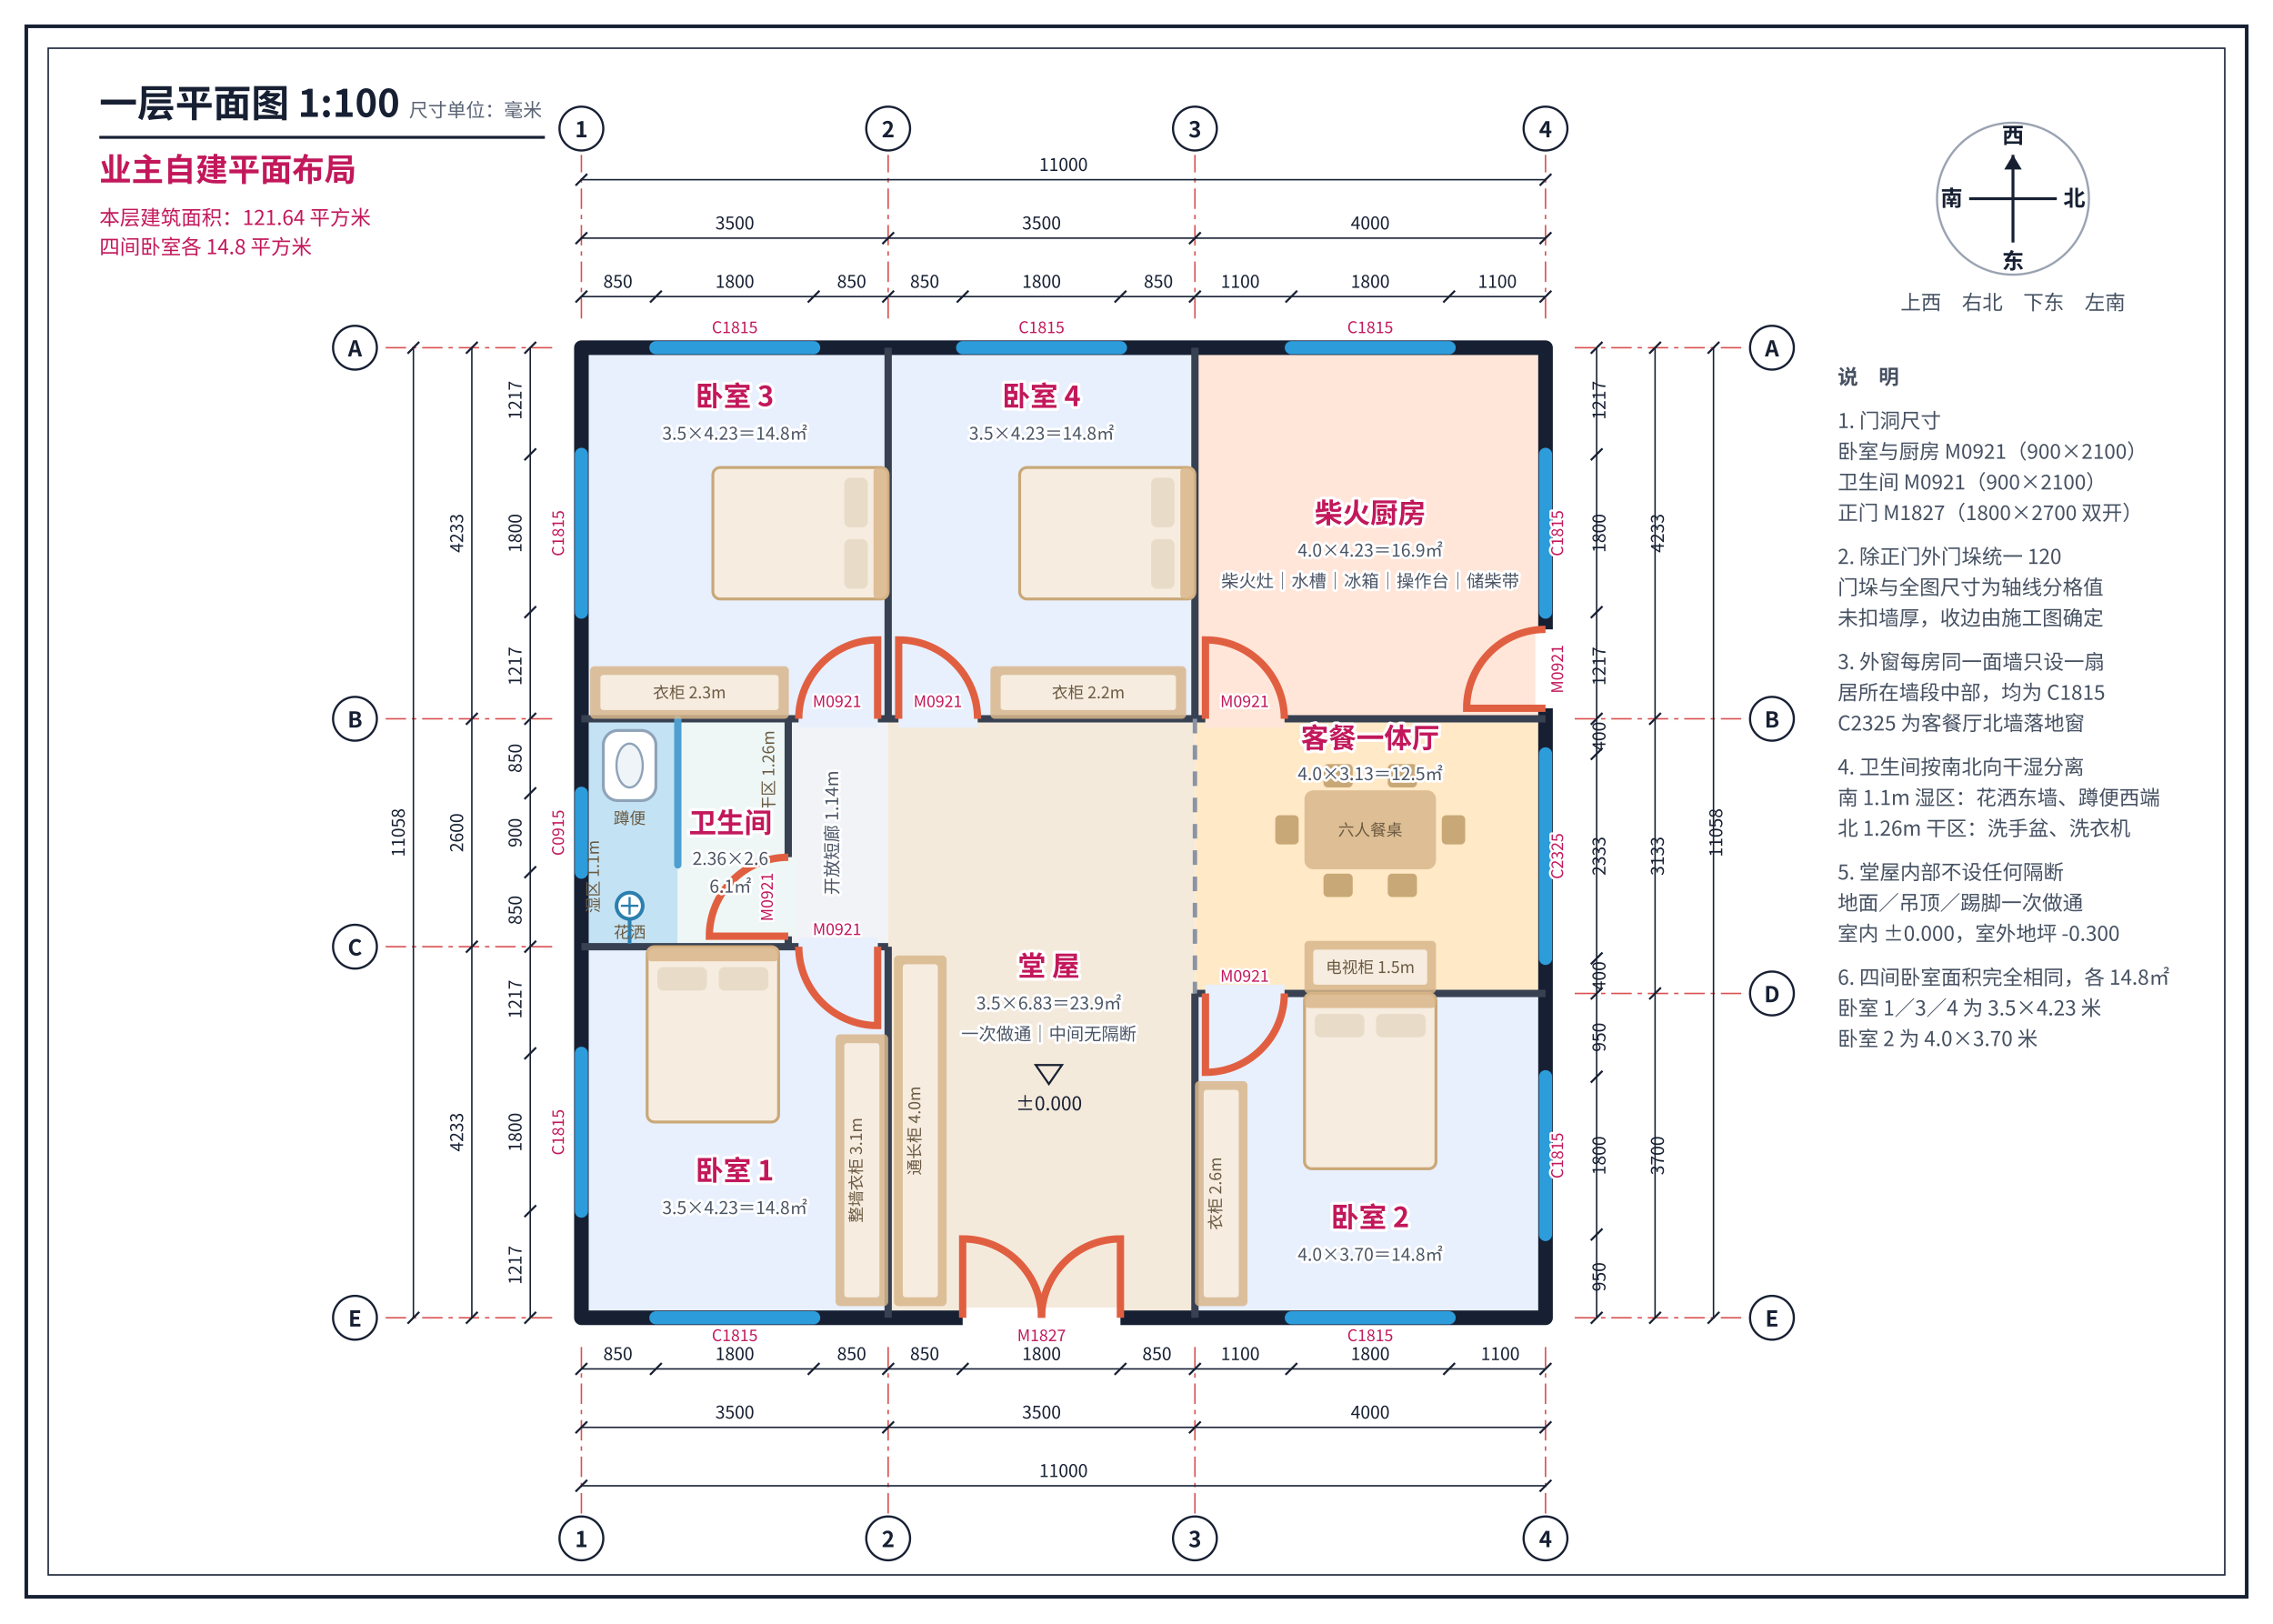
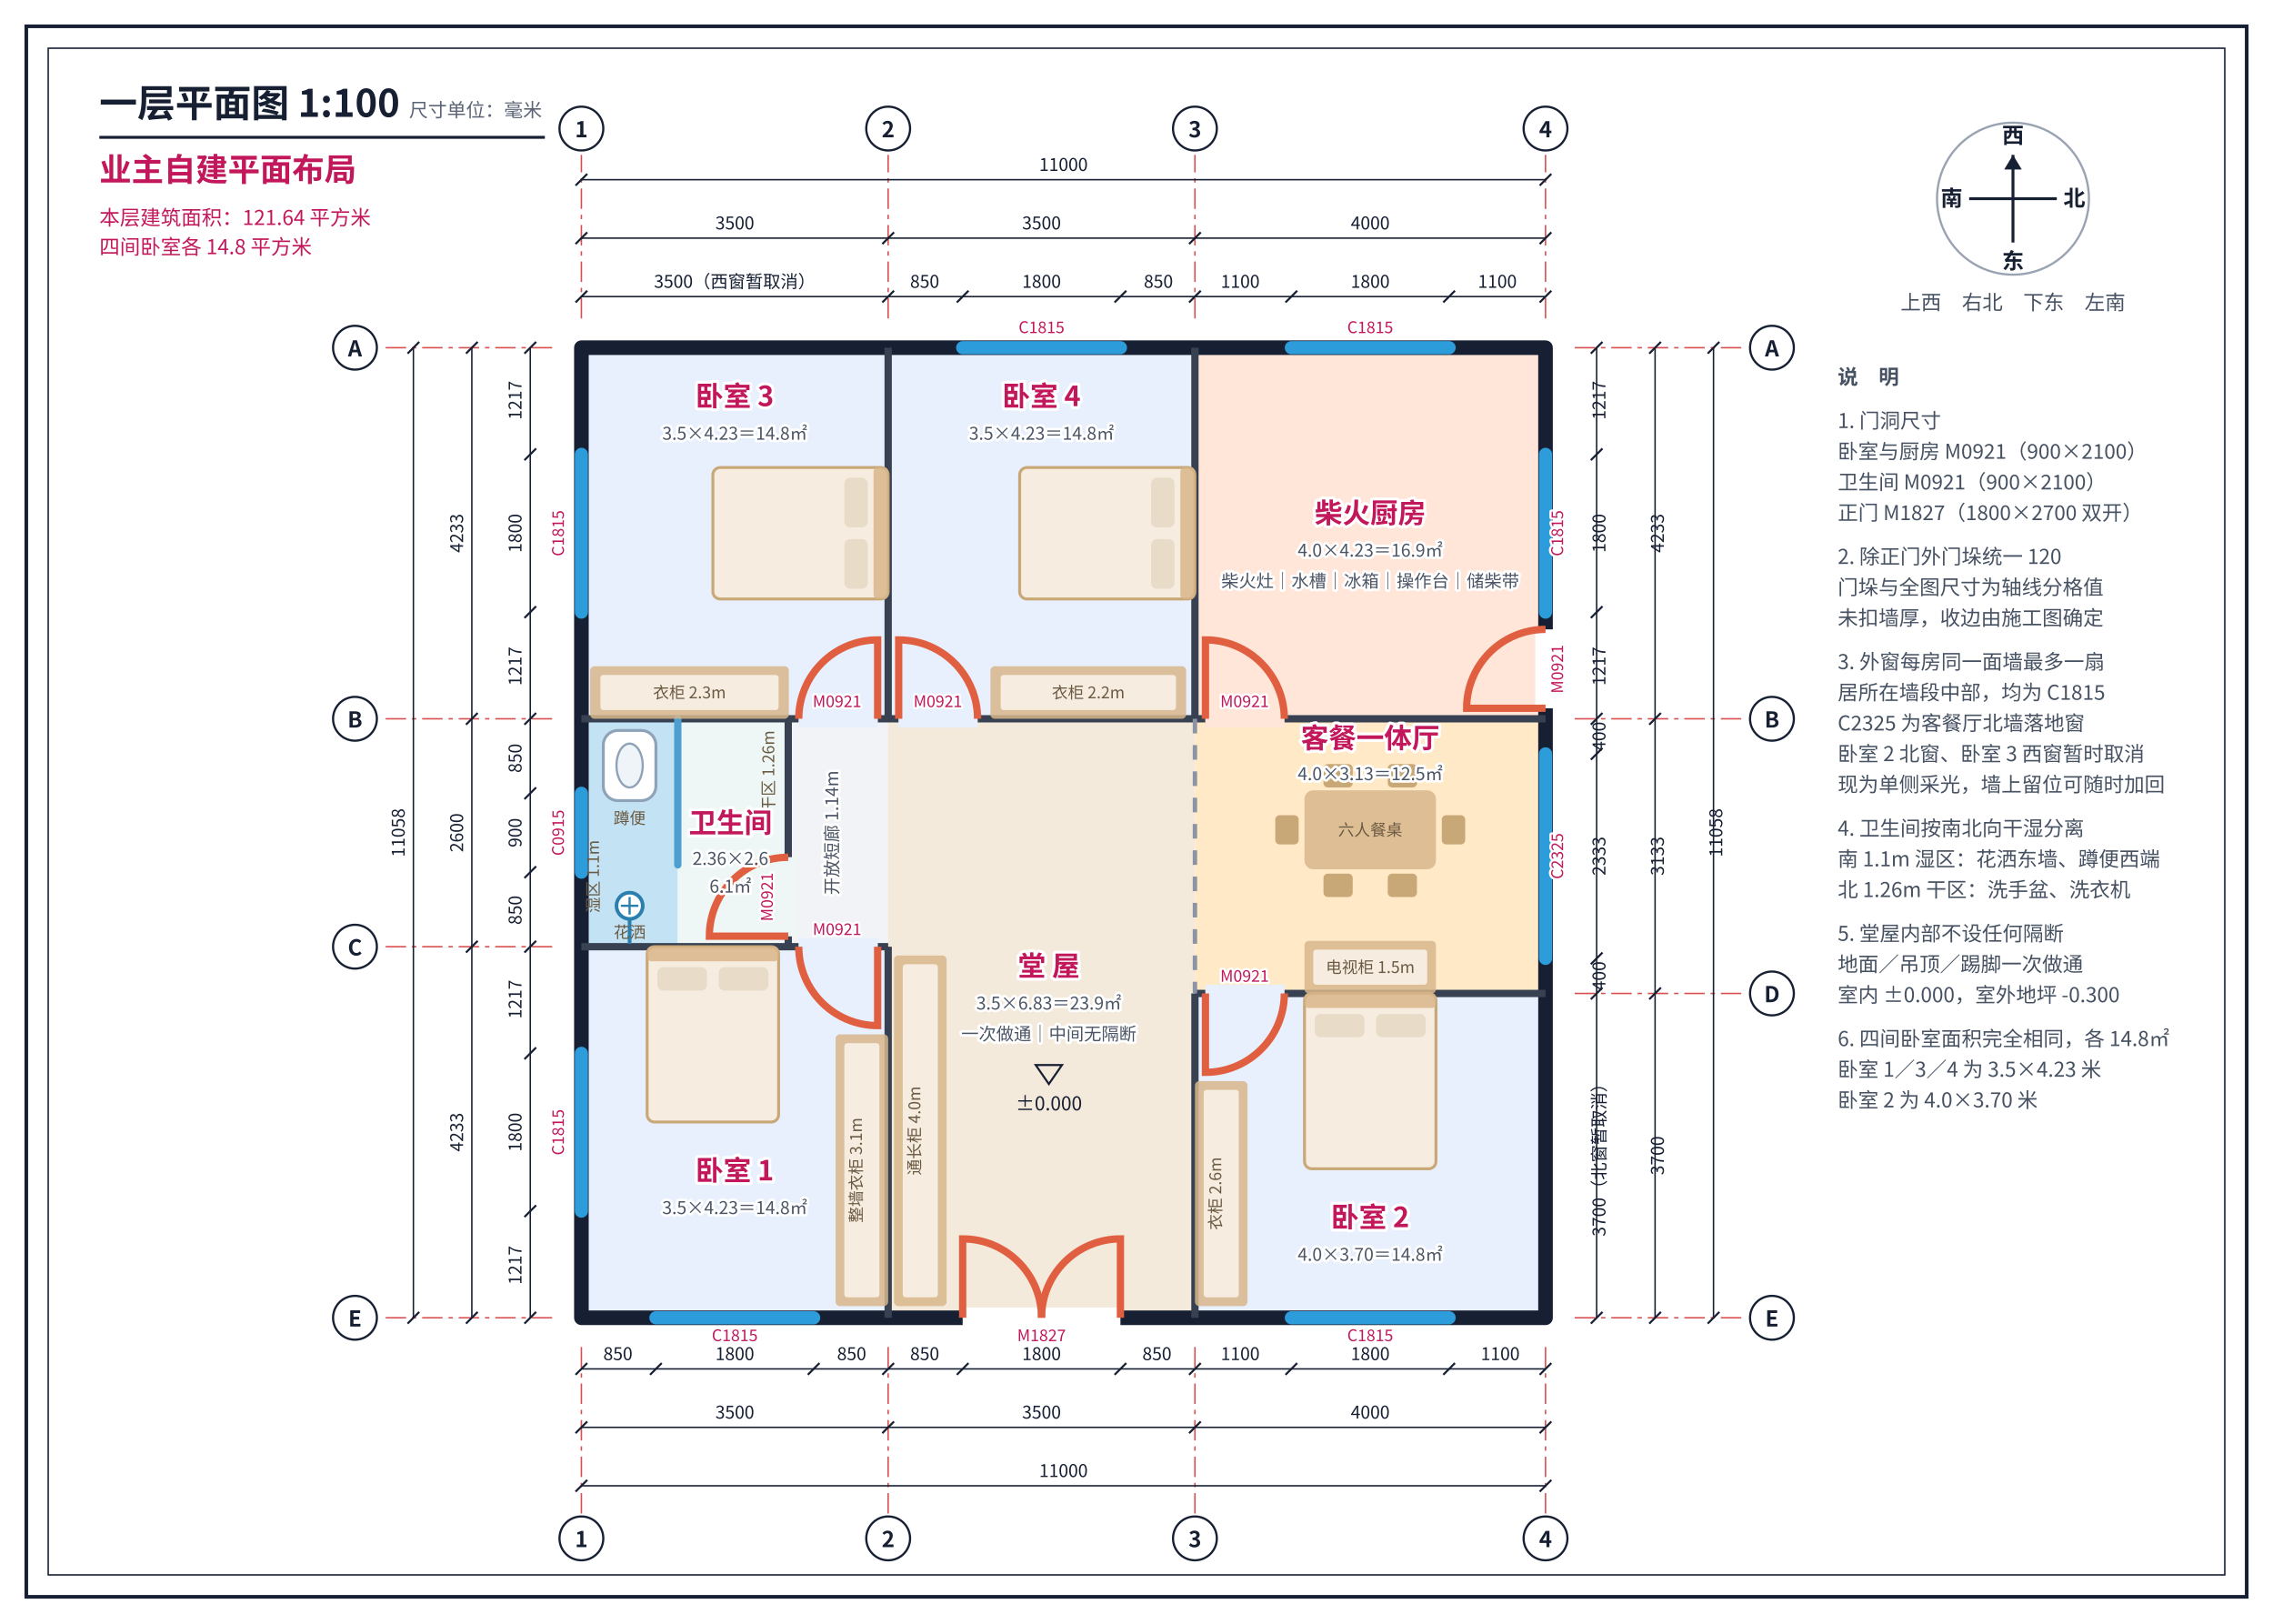
<svg xmlns="http://www.w3.org/2000/svg" viewBox="22 22 1556 1111" preserveAspectRatio="xMidYMid meet">
  <defs>
    <style>
      text { font-family: "Microsoft YaHei", "Noto Sans CJK SC", sans-serif; fill: #172033; }
      .frame { fill: none; stroke: #172033; stroke-width: 2.5; }
      .frame-in { fill: none; stroke: #172033; stroke-width: 1; }
      .sheet-title { font-size: 22px; font-weight: 700; fill: #c2185b; }
      .sheet-sub { font-size: 13px; fill: #5b6475; }
      .plan-name { font-size: 26px; font-weight: 700; }
      .area-note { font-size: 14px; fill: #c2185b; }
      .wall { stroke: #172033; stroke-width: 10; fill: none; stroke-linejoin: round; }
      .partition { stroke: #384152; stroke-width: 5; fill: none; }
      .soft { stroke: #8b93a4; stroke-width: 3; stroke-dasharray: 10 8; fill: none; }
      .glass { stroke: #4d9fd0; stroke-width: 5; stroke-linecap: round; fill: none; }
      .furni { fill: #d8b68b; opacity: 0.85; }
      .window { stroke: #2d9cdb; stroke-width: 9; stroke-linecap: round; }
      .door { stroke: #e15f41; stroke-width: 5; fill: none; }
      .axis-line { stroke: #d94f4f; stroke-width: 1; stroke-dasharray: 14 4 3 4; fill: none; }
      .axis-circle { fill: #ffffff; stroke: #172033; stroke-width: 1.5; }
      .axis-num { font-size: 15px; font-weight: 700; text-anchor: middle; }
      .dim-line { stroke: #172033; stroke-width: 1; fill: none; }
      .dim-tick { stroke: #172033; stroke-width: 1.4; fill: none; }
      .dim-num { font-size: 12px; text-anchor: middle; fill: #172033; }
      .tag { font-size: 11px; fill: #c2185b; text-anchor: middle;
        paint-order: stroke; stroke: #ffffff; stroke-width: 3px; stroke-linejoin: round; }
      .room-name { font-size: 19px; font-weight: 700; text-anchor: middle; fill: #c2185b;
        paint-order: stroke; stroke: #ffffff; stroke-width: 4px; stroke-linejoin: round; }
      .room-sub { font-size: 12px; text-anchor: middle; fill: #4b5565;
        paint-order: stroke; stroke: #ffffff; stroke-width: 3.5px; stroke-linejoin: round; }
      .furni-label { font-size: 11px; fill: #6b5a42; text-anchor: middle; }
      .lvl { font-size: 13px; text-anchor: middle; }
      .note { font-size: 14px; fill: #465162; }
    </style>
  </defs>
  <rect x="0" y="0" width="1600" height="1160" fill="#ffffff" />
  <rect x="40" y="40" width="1520" height="1075" class="frame" />
  <rect x="55" y="55" width="1490" height="1045" class="frame-in" />
  <path d="M420 240 V128 M630 240 V128 M840 240 V128 M1080 240 V128" class="axis-line" />
  <path d="M420 944 V1058 M630 944 V1058 M840 944 V1058 M1080 944 V1058" class="axis-line" />
  <path d="M400 260 H283 M400 514 H283 M400 670 H283 M400 924 H283" class="axis-line" />
  <path d="M1100 260 H1217 M1100 514 H1217 M1100 702 H1217 M1100 924 H1217" class="axis-line" />
  <rect x="420" y="260" width="210" height="254" fill="#e8f0fe" />
  <rect x="630" y="260" width="210" height="254" fill="#e8f0fe" />
  <rect x="840" y="260" width="240" height="254" fill="#ffe6d9" />
  <rect x="420" y="514" width="66" height="156" fill="#c3e3f5" />
  <rect x="486" y="514" width="75.6" height="156" fill="#eef7f6" />
  <rect x="561.6" y="514" width="68.4" height="156" fill="#f1f3f6" />
  <rect x="420" y="670" width="210" height="254" fill="#e8f0fe" />
  <rect x="630" y="514" width="210" height="410" fill="#f4eadc" />
  <rect x="840" y="514" width="240" height="188" fill="#ffe9c7" />
  <rect x="840" y="702" width="240" height="222" fill="#e8f0fe" />
  <rect x="420" y="260" width="660" height="664" class="wall" />
  <path d="M420 514 H568.8 M622.8 514 H637.2 M691.2 514 H847.2 M901.2 514 H1080" class="partition" />
  <path d="M630 260 V514 M840 260 V514" class="partition" />
  <path d="M561.6 514 V608.8 M561.6 662.8 V670" class="partition" />
  <path d="M420 670 H568.8 M622.8 670 H630" class="partition" />
  <path d="M630 670 V924" class="partition" />
  <path d="M840 702 V924" class="partition" />
  <path d="M840 702 H847.2 M901.2 702 H1080" class="partition" />
  <path d="M840 514 V702" class="soft" />
  <path d="M486 514 V614" class="glass" />
  <rect x="435" y="522" width="36" height="48" rx="10" fill="#ffffff" stroke="#8fa3b8" stroke-width="2" />
  <ellipse cx="453" cy="546" rx="9" ry="15" fill="#eef4f8" stroke="#8fa3b8" stroke-width="1.5" />
  <path d="M453 668 V651" stroke="#2b7fae" stroke-width="2.5" />
  <circle cx="453" cy="642" r="9" fill="#ffffff" stroke="#2b7fae" stroke-width="2.5" />
  <path d="M447 642 H459 M453 636 V648" stroke="#2b7fae" stroke-width="1.5" />
  <path d="M568.8 514 H622.8" stroke="#e8f0fe" stroke-width="12" />
  <path d="M622.8 514 V460 A54 54 0 0 0 568.8 514" class="door" />
  <path d="M561.6 608.8 V662.8" stroke="#eef7f6" stroke-width="12" />
  <path d="M561.6 662.8 H507.6 A54 54 0 0 1 561.6 608.8" class="door" />
  <path d="M568.8 670 H622.8" stroke="#e8f0fe" stroke-width="12" />
  <path d="M622.8 670 V724 A54 54 0 0 1 568.8 670" class="door" />
  <path d="M637.2 514 H691.2" stroke="#e8f0fe" stroke-width="12" />
  <path d="M637.2 514 V460 A54 54 0 0 1 691.2 514" class="door" />
  <path d="M847.2 514 H901.2" stroke="#ffe6d9" stroke-width="12" />
  <path d="M847.2 514 V460 A54 54 0 0 1 901.2 514" class="door" />
  <path d="M847.2 702 H901.2" stroke="#e8f0fe" stroke-width="12" />
  <path d="M847.2 702 V756 A54 54 0 0 0 901.2 702" class="door" />
  <path d="M681 924 H789" stroke="#ffffff" stroke-width="14" />
  <path d="M681 924 V870 A54 54 0 0 1 735 924" class="door" />
  <path d="M789 924 V870 A54 54 0 0 0 735 924" class="door" />
  <path d="M1080 452.8 V506.8" stroke="#ffffff" stroke-width="14" />
  <path d="M1080 506.8 H1026 A54 54 0 0 1 1080 452.8" class="door" />
-   <path d="M471 260 H579 M681 260 H789 M906 260 H1014" class="window" />
+   <path d="M681 260 H789 M906 260 H1014" class="window" />
  <path d="M420 333 V441 M420 565 V619 M420 743 V851" class="window" />
-   <path d="M1080 333 V441 M1080 538 V678 M1080 759 V867" class="window" />
+   <path d="M1080 333 V441 M1080 538 V678" class="window" />
  <path d="M471 924 H579 M906 924 H1014" class="window" />
-   <text x="525" y="250" class="tag">C1815</text>
  <text x="735" y="250" class="tag">C1815</text>
  <text x="960" y="250" class="tag">C1815</text>
  <text x="408" y="387" class="tag" transform="rotate(-90 408 387)">C1815</text>
  <text x="408" y="592" class="tag" transform="rotate(-90 408 592)">C0915</text>
  <text x="408" y="797" class="tag" transform="rotate(-90 408 797)">C1815</text>
  <text x="1092" y="387" class="tag" transform="rotate(-90 1092 387)">C1815</text>
  <text x="1092" y="608" class="tag" transform="rotate(-90 1092 608)">C2325</text>
-   <text x="1092" y="813" class="tag" transform="rotate(-90 1092 813)">C1815</text>
  <text x="1092" y="480" class="tag" transform="rotate(-90 1092 480)">M0921</text>
  <text x="525" y="940" class="tag">C1815</text>
  <text x="735" y="940" class="tag">M1827</text>
  <text x="960" y="940" class="tag">C1815</text>
  <text x="595" y="506" class="tag">M0921</text>
  <text x="664" y="506" class="tag">M0921</text>
  <text x="874" y="506" class="tag">M0921</text>
  <text x="595" y="662" class="tag">M0921</text>
  <text x="874" y="694" class="tag">M0921</text>
  <text x="551" y="636" class="tag" transform="rotate(-90 551 636)">M0921</text>
  <rect x="465" y="670" width="90" height="120" rx="5" fill="#f6ece0" stroke="#c9a877" stroke-width="2" />
  <rect x="465" y="670" width="90" height="10" rx="3" class="furni" />
  <rect x="472" y="684" width="34" height="16" rx="4" fill="#e8dcc8" />
  <rect x="514" y="684" width="34" height="16" rx="4" fill="#e8dcc8" />
  <rect x="915" y="702" width="90" height="120" rx="5" fill="#f6ece0" stroke="#c9a877" stroke-width="2" />
  <rect x="915" y="702" width="90" height="10" rx="3" class="furni" />
  <rect x="922" y="716" width="34" height="16" rx="4" fill="#e8dcc8" />
  <rect x="964" y="716" width="34" height="16" rx="4" fill="#e8dcc8" />
  <rect x="510" y="342" width="120" height="90" rx="5" fill="#f6ece0" stroke="#c9a877" stroke-width="2" />
  <rect x="620" y="342" width="10" height="90" rx="3" class="furni" />
  <rect x="600" y="349" width="16" height="34" rx="4" fill="#e8dcc8" />
  <rect x="600" y="391" width="16" height="34" rx="4" fill="#e8dcc8" />
  <rect x="720" y="342" width="120" height="90" rx="5" fill="#f6ece0" stroke="#c9a877" stroke-width="2" />
  <rect x="830" y="342" width="10" height="90" rx="3" class="furni" />
  <rect x="810" y="349" width="16" height="34" rx="4" fill="#e8dcc8" />
  <rect x="810" y="391" width="16" height="34" rx="4" fill="#e8dcc8" />
  <rect x="594" y="730" width="36" height="186" rx="3" class="furni" />
  <rect x="600" y="736" width="24" height="174" rx="2" fill="#f6ece0" />
  <text x="612" y="823" class="furni-label" transform="rotate(-90 612 823)">整墙衣柜 3.1m</text>
  <rect x="840" y="762" width="36" height="154" rx="3" class="furni" />
  <rect x="846" y="768" width="24" height="142" rx="2" fill="#f6ece0" />
  <text x="858" y="839" class="furni-label" transform="rotate(-90 858 839)">衣柜 2.6m</text>
  <rect x="426" y="478" width="136" height="36" rx="3" class="furni" />
  <rect x="433" y="484" width="122" height="24" rx="2" fill="#f6ece0" />
  <text x="494" y="500" class="furni-label">衣柜 2.3m</text>
  <rect x="700" y="478" width="134" height="36" rx="3" class="furni" />
  <rect x="707" y="484" width="120" height="24" rx="2" fill="#f6ece0" />
  <text x="767" y="500" class="furni-label">衣柜 2.2m</text>
  <rect x="634" y="676" width="36" height="240" rx="3" class="furni" />
  <rect x="640" y="682" width="24" height="228" rx="2" fill="#f6ece0" />
  <text x="652" y="796" class="furni-label" transform="rotate(-90 652 796)">通长柜 4.0m</text>
  <rect x="915" y="666" width="90" height="36" rx="3" class="furni" />
  <rect x="921" y="672" width="78" height="24" rx="2" fill="#f6ece0" />
  <text x="960" y="688" class="furni-label">电视柜 1.5m</text>
  <rect x="915" y="563" width="90" height="54" rx="6" class="furni" />
  <text x="960" y="594" class="furni-label">六人餐桌</text>
  <rect x="928" y="545" width="20" height="16" rx="3" fill="#c9a877" />
  <rect x="972" y="545" width="20" height="16" rx="3" fill="#c9a877" />
  <rect x="928" y="620" width="20" height="16" rx="3" fill="#c9a877" />
  <rect x="972" y="620" width="20" height="16" rx="3" fill="#c9a877" />
  <rect x="895" y="580" width="16" height="20" rx="3" fill="#c9a877" />
  <rect x="1009" y="580" width="16" height="20" rx="3" fill="#c9a877" />
  <text x="525" y="300" class="room-name">卧室 3</text>
  <text x="525" y="323" class="room-sub">3.5×4.23＝14.8㎡</text>
  <text x="735" y="300" class="room-name">卧室 4</text>
  <text x="735" y="323" class="room-sub">3.5×4.23＝14.8㎡</text>
  <text x="960" y="380" class="room-name">柴火厨房</text>
  <text x="960" y="403" class="room-sub">4.0×4.23＝16.9㎡</text>
  <text x="960" y="424" class="room-sub">柴火灶｜水槽｜冰箱｜操作台｜储柴带</text>
  <text x="453" y="586" class="furni-label">蹲便</text>
  <text x="432" y="622" class="furni-label" transform="rotate(-90 432 622)">湿区 1.1m</text>
  <text x="453" y="664" class="furni-label">花洒</text>
  <text x="552" y="550" class="furni-label" transform="rotate(-90 552 550)">干区 1.26m</text>
  <text x="522" y="592" class="room-name">卫生间</text>
  <text x="522" y="614" class="room-sub">2.36×2.6</text>
  <text x="522" y="633" class="room-sub">6.1㎡</text>
  <text x="595.8" y="592" class="room-sub" transform="rotate(-90 595.8 592)">开放短廊 1.14m</text>
  <text x="525" y="830" class="room-name">卧室 1</text>
  <text x="525" y="853" class="room-sub">3.5×4.23＝14.8㎡</text>
  <text x="740" y="690" class="room-name">堂 屋</text>
  <text x="740" y="713" class="room-sub">3.5×6.83＝23.9㎡</text>
  <text x="740" y="734" class="room-sub">一次做通｜中间无隔断</text>
  <text x="960" y="534" class="room-name">客餐一体厅</text>
  <text x="960" y="556" class="room-sub">4.0×3.13＝12.5㎡</text>
  <text x="960" y="862" class="room-name">卧室 2</text>
  <text x="960" y="885" class="room-sub">4.0×3.70＝14.8㎡</text>
  <path d="M740 764 l-9,-13 h18 z" fill="none" stroke="#172033" stroke-width="1.4" />
  <text x="740" y="782" class="lvl">±0.000</text>
  <circle cx="420" cy="110" r="15" class="axis-circle" />
  <text x="420" y="116" class="axis-num">1</text>
  <circle cx="630" cy="110" r="15" class="axis-circle" />
  <text x="630" y="116" class="axis-num">2</text>
  <circle cx="840" cy="110" r="15" class="axis-circle" />
  <text x="840" y="116" class="axis-num">3</text>
  <circle cx="1080" cy="110" r="15" class="axis-circle" />
  <text x="1080" y="116" class="axis-num">4</text>
  <circle cx="420" cy="1075" r="15" class="axis-circle" />
  <text x="420" y="1081" class="axis-num">1</text>
  <circle cx="630" cy="1075" r="15" class="axis-circle" />
  <text x="630" y="1081" class="axis-num">2</text>
  <circle cx="840" cy="1075" r="15" class="axis-circle" />
  <text x="840" y="1081" class="axis-num">3</text>
  <circle cx="1080" cy="1075" r="15" class="axis-circle" />
  <text x="1080" y="1081" class="axis-num">4</text>
  <circle cx="265" cy="260" r="15" class="axis-circle" />
  <text x="265" y="266" class="axis-num">A</text>
  <circle cx="265" cy="514" r="15" class="axis-circle" />
  <text x="265" y="520" class="axis-num">B</text>
  <circle cx="265" cy="670" r="15" class="axis-circle" />
  <text x="265" y="676" class="axis-num">C</text>
  <circle cx="265" cy="924" r="15" class="axis-circle" />
  <text x="265" y="930" class="axis-num">E</text>
  <circle cx="1235" cy="260" r="15" class="axis-circle" />
  <text x="1235" y="266" class="axis-num">A</text>
  <circle cx="1235" cy="514" r="15" class="axis-circle" />
  <text x="1235" y="520" class="axis-num">B</text>
  <circle cx="1235" cy="702" r="15" class="axis-circle" />
  <text x="1235" y="708" class="axis-num">D</text>
  <circle cx="1235" cy="924" r="15" class="axis-circle" />
  <text x="1235" y="930" class="axis-num">E</text>
  <path d="M420 225 H1080" class="dim-line" />
-   <path d="M416 229 L424 221 M467 229 L475 221 M575 229 L583 221 M626 229 L634 221 M677 229 L685 221 M785 229 L793 221 M836 229 L844 221 M902 229 L910 221 M1010 229 L1018 221 M1076 229 L1084 221" class="dim-tick" />
-   <text x="445" y="219" class="dim-num">850</text>
-   <text x="525" y="219" class="dim-num">1800</text>
-   <text x="605" y="219" class="dim-num">850</text>
+   <path d="M416 229 L424 221 M626 229 L634 221 M677 229 L685 221 M785 229 L793 221 M836 229 L844 221 M902 229 L910 221 M1010 229 L1018 221 M1076 229 L1084 221" class="dim-tick" />
+   <text x="525" y="219" class="dim-num">3500（西窗暂取消）</text>
  <text x="655" y="219" class="dim-num">850</text>
  <text x="735" y="219" class="dim-num">1800</text>
  <text x="815" y="219" class="dim-num">850</text>
  <text x="871" y="219" class="dim-num">1100</text>
  <text x="960" y="219" class="dim-num">1800</text>
  <text x="1047" y="219" class="dim-num">1100</text>
  <path d="M420 185 H1080" class="dim-line" />
  <path d="M416 189 L424 181 M626 189 L634 181 M836 189 L844 181 M1076 189 L1084 181" class="dim-tick" />
  <text x="525" y="179" class="dim-num">3500</text>
  <text x="735" y="179" class="dim-num">3500</text>
  <text x="960" y="179" class="dim-num">4000</text>
  <path d="M420 145 H1080" class="dim-line" />
  <path d="M416 149 L424 141 M1076 149 L1084 141" class="dim-tick" />
  <text x="750" y="139" class="dim-num">11000</text>
  <path d="M420 959 H1080" class="dim-line" />
  <path d="M416 963 L424 955 M467 963 L475 955 M575 963 L583 955 M626 963 L634 955 M677 963 L685 955 M785 963 L793 955 M836 963 L844 955 M902 963 L910 955 M1010 963 L1018 955 M1076 963 L1084 955" class="dim-tick" />
  <text x="445" y="953" class="dim-num">850</text>
  <text x="525" y="953" class="dim-num">1800</text>
  <text x="605" y="953" class="dim-num">850</text>
  <text x="655" y="953" class="dim-num">850</text>
  <text x="735" y="953" class="dim-num">1800</text>
  <text x="814" y="953" class="dim-num">850</text>
  <text x="871" y="953" class="dim-num">1100</text>
  <text x="960" y="953" class="dim-num">1800</text>
  <text x="1049" y="953" class="dim-num">1100</text>
  <path d="M420 999 H1080" class="dim-line" />
  <path d="M416 1003 L424 995 M626 1003 L634 995 M836 1003 L844 995 M1076 1003 L1084 995" class="dim-tick" />
  <text x="525" y="993" class="dim-num">3500</text>
  <text x="735" y="993" class="dim-num">3500</text>
  <text x="960" y="993" class="dim-num">4000</text>
  <path d="M420 1039 H1080" class="dim-line" />
  <path d="M416 1043 L424 1035 M1076 1043 L1084 1035" class="dim-tick" />
  <text x="750" y="1033" class="dim-num">11000</text>
  <path d="M385 260 V924" class="dim-line" />
  <path d="M381 264 L389 256 M381 337 L389 329 M381 445 L389 437 M381 518 L389 510 M381 569 L389 561 M381 623 L389 615 M381 674 L389 666 M381 747 L389 739 M381 855 L389 847 M381 928 L389 920" class="dim-tick" />
  <text x="379" y="296" class="dim-num" transform="rotate(-90 379 296)">1217</text>
  <text x="379" y="387" class="dim-num" transform="rotate(-90 379 387)">1800</text>
  <text x="379" y="478" class="dim-num" transform="rotate(-90 379 478)">1217</text>
  <text x="379" y="541" class="dim-num" transform="rotate(-90 379 541)">850</text>
  <text x="379" y="592" class="dim-num" transform="rotate(-90 379 592)">900</text>
  <text x="379" y="645" class="dim-num" transform="rotate(-90 379 645)">850</text>
  <text x="379" y="706" class="dim-num" transform="rotate(-90 379 706)">1217</text>
  <text x="379" y="797" class="dim-num" transform="rotate(-90 379 797)">1800</text>
  <text x="379" y="888" class="dim-num" transform="rotate(-90 379 888)">1217</text>
  <path d="M345 260 V924" class="dim-line" />
  <path d="M341 264 L349 256 M341 518 L349 510 M341 674 L349 666 M341 928 L349 920" class="dim-tick" />
  <text x="339" y="387" class="dim-num" transform="rotate(-90 339 387)">4233</text>
  <text x="339" y="592" class="dim-num" transform="rotate(-90 339 592)">2600</text>
  <text x="339" y="797" class="dim-num" transform="rotate(-90 339 797)">4233</text>
  <path d="M305 260 V924" class="dim-line" />
  <path d="M301 264 L309 256 M301 928 L309 920" class="dim-tick" />
  <text x="299" y="592" class="dim-num" transform="rotate(-90 299 592)">11058</text>
  <path d="M1115 260 V924" class="dim-line" />
-   <path d="M1111 264 L1119 256 M1111 337 L1119 329 M1111 445 L1119 437 M1111 518 L1119 510 M1111 542 L1119 534 M1111 682 L1119 674 M1111 706 L1119 698 M1111 763 L1119 755 M1111 871 L1119 863 M1111 928 L1119 920" class="dim-tick" />
+   <path d="M1111 264 L1119 256 M1111 337 L1119 329 M1111 445 L1119 437 M1111 518 L1119 510 M1111 542 L1119 534 M1111 682 L1119 674 M1111 706 L1119 698 M1111 928 L1119 920" class="dim-tick" />
  <text x="1121" y="296" class="dim-num" transform="rotate(-90 1121 296)">1217</text>
  <text x="1121" y="387" class="dim-num" transform="rotate(-90 1121 387)">1800</text>
  <text x="1121" y="478" class="dim-num" transform="rotate(-90 1121 478)">1217</text>
  <text x="1121" y="526" class="dim-num" transform="rotate(-90 1121 526)">400</text>
  <text x="1121" y="608" class="dim-num" transform="rotate(-90 1121 608)">2333</text>
  <text x="1121" y="690" class="dim-num" transform="rotate(-90 1121 690)">400</text>
-   <text x="1121" y="732" class="dim-num" transform="rotate(-90 1121 732)">950</text>
-   <text x="1121" y="813" class="dim-num" transform="rotate(-90 1121 813)">1800</text>
-   <text x="1121" y="896" class="dim-num" transform="rotate(-90 1121 896)">950</text>
+   <text x="1121" y="813" class="dim-num" transform="rotate(-90 1121 813)">3700（北窗暂取消）</text>
  <path d="M1155 260 V924" class="dim-line" />
  <path d="M1151 264 L1159 256 M1151 518 L1159 510 M1151 706 L1159 698 M1151 928 L1159 920" class="dim-tick" />
  <text x="1161" y="387" class="dim-num" transform="rotate(-90 1161 387)">4233</text>
  <text x="1161" y="608" class="dim-num" transform="rotate(-90 1161 608)">3133</text>
  <text x="1161" y="813" class="dim-num" transform="rotate(-90 1161 813)">3700</text>
  <path d="M1195 260 V924" class="dim-line" />
  <path d="M1191 264 L1199 256 M1191 928 L1199 920" class="dim-tick" />
  <text x="1201" y="592" class="dim-num" transform="rotate(-90 1201 592)">11058</text>
  <text x="90" y="102" class="plan-name">一层平面图 1:100</text>
  <text x="302" y="102" class="sheet-sub">尺寸单位：毫米</text>
  <path d="M90 116 H395" stroke="#172033" stroke-width="2" />
  <text x="90" y="146" class="sheet-title">业主自建平面布局</text>
  <text x="90" y="176" class="area-note">本层建筑面积：121.64 平方米</text>
  <text x="90" y="196" class="area-note">四间卧室各 14.8 平方米</text>
  <g transform="translate(1280 285)">
    <text x="0" y="0" class="note" font-weight="700">说　明</text>
    <text x="0" y="30" class="note">1. 门洞尺寸</text>
    <text x="0" y="51" class="note">　 卧室与厨房 M0921（900×2100）</text>
    <text x="0" y="72" class="note">　 卫生间 M0921（900×2100）</text>
    <text x="0" y="93" class="note">　 正门 M1827（1800×2700 双开）</text>
    <text x="0" y="123" class="note">2. 除正门外门垛统一 120</text>
    <text x="0" y="144" class="note">　 门垛与全图尺寸为轴线分格值</text>
    <text x="0" y="165" class="note">　 未扣墙厚，收边由施工图确定</text>
-     <text x="0" y="195" class="note">3. 外窗每房同一面墙只设一扇</text>
+     <text x="0" y="195" class="note">3. 外窗每房同一面墙最多一扇</text>
    <text x="0" y="216" class="note">　 居所在墙段中部，均为 C1815</text>
    <text x="0" y="237" class="note">　 C2325 为客餐厅北墙落地窗</text>
-     <text x="0" y="267" class="note">4. 卫生间按南北向干湿分离</text>
-     <text x="0" y="288" class="note">　 南 1.1m 湿区：花洒东墙、蹲便西端</text>
-     <text x="0" y="309" class="note">　 北 1.26m 干区：洗手盆、洗衣机</text>
-     <text x="0" y="339" class="note">5. 堂屋内部不设任何隔断</text>
-     <text x="0" y="360" class="note">　 地面／吊顶／踢脚一次做通</text>
-     <text x="0" y="381" class="note">　 室内 ±0.000，室外地坪 -0.300</text>
-     <text x="0" y="411" class="note">6. 四间卧室面积完全相同，各 14.8㎡</text>
-     <text x="0" y="432" class="note">　 卧室 1／3／4 为 3.5×4.23 米</text>
-     <text x="0" y="453" class="note">　 卧室 2 为 4.0×3.70 米</text>
+     <text x="0" y="258" class="note">　 卧室 2 北窗、卧室 3 西窗暂时取消</text>
+     <text x="0" y="279" class="note">　 现为单侧采光，墙上留位可随时加回</text>
+     <text x="0" y="309" class="note">4. 卫生间按南北向干湿分离</text>
+     <text x="0" y="330" class="note">　 南 1.1m 湿区：花洒东墙、蹲便西端</text>
+     <text x="0" y="351" class="note">　 北 1.26m 干区：洗手盆、洗衣机</text>
+     <text x="0" y="381" class="note">5. 堂屋内部不设任何隔断</text>
+     <text x="0" y="402" class="note">　 地面／吊顶／踢脚一次做通</text>
+     <text x="0" y="423" class="note">　 室内 ±0.000，室外地坪 -0.300</text>
+     <text x="0" y="453" class="note">6. 四间卧室面积完全相同，各 14.8㎡</text>
+     <text x="0" y="474" class="note">　 卧室 1／3／4 为 3.5×4.23 米</text>
+     <text x="0" y="495" class="note">　 卧室 2 为 4.0×3.70 米</text>
  </g>
  <g transform="translate(1400 158)">
    <circle cx="0" cy="0" r="52" fill="#ffffff" stroke="#9aa3b2" stroke-width="1.5" />
    <path d="M0 30 V-30" stroke="#172033" stroke-width="2" />
    <path d="M-30 0 H30" stroke="#172033" stroke-width="2" />
    <path d="M0 -30 l-6,10 h12 z" fill="#172033" />
    <text x="0" y="-38" class="axis-num" font-size="13">西</text>
    <text x="0" y="48" class="axis-num" font-size="13">东</text>
    <text x="-42" y="5" class="axis-num" font-size="13">南</text>
    <text x="42" y="5" class="axis-num" font-size="13">北</text>
    <text x="0" y="76" class="note" text-anchor="middle">上西　右北　下东　左南</text>
  </g>
</svg>
